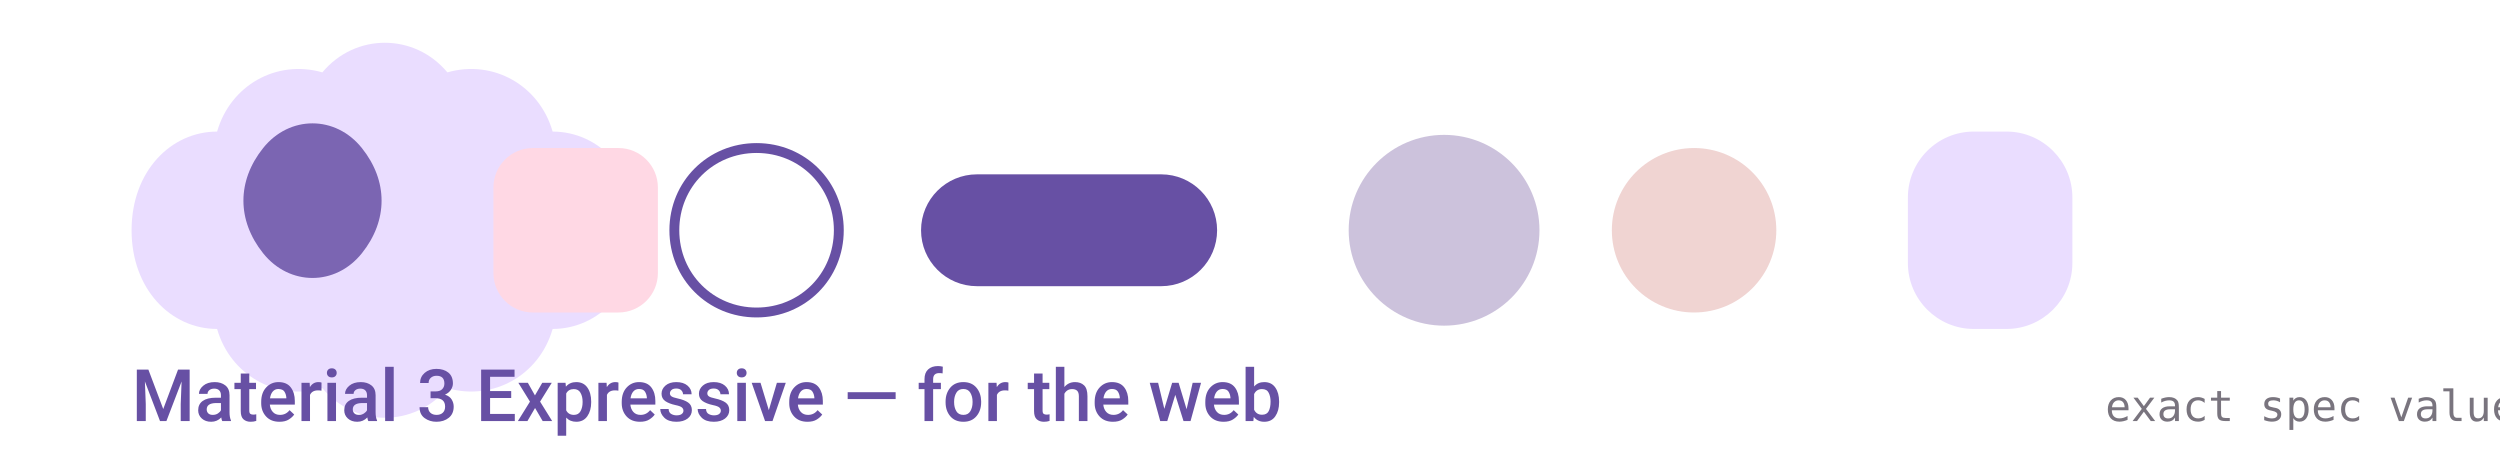
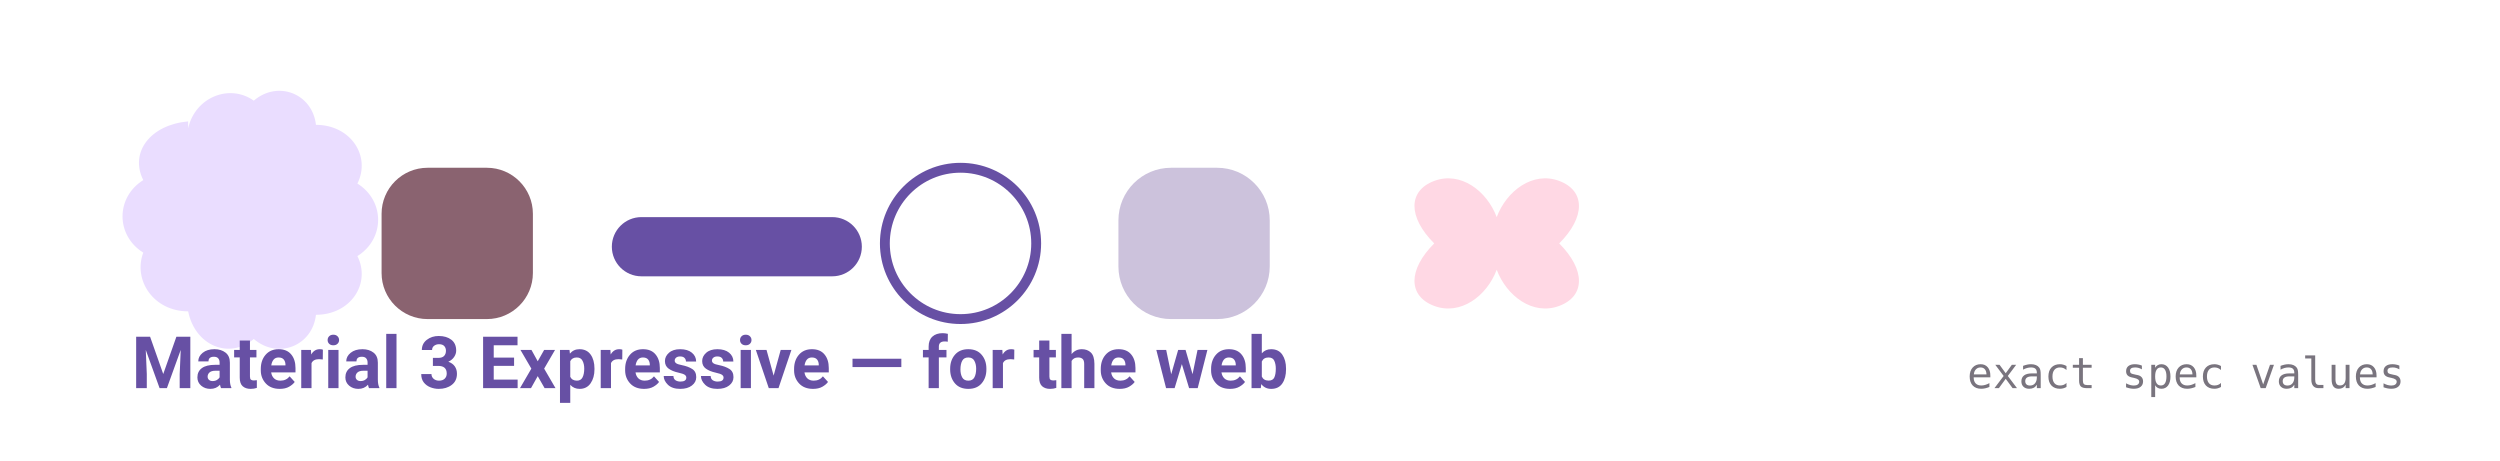
<svg xmlns="http://www.w3.org/2000/svg" width="760" height="140" viewBox="0 0 760 140" role="img" aria-label="m3-expressive-web — Material 3 Expressive for the web">
-   <path d="M40 70c0-18 12-30 26-30 4-14 18-22 32-18 10-12 28-12 38 0 14-4 28 4 32 18 14 0 26 12 26 30s-12 30-26 30c-4 14-18 22-32 18-10 12-28 12-38 0-14 4-28-4-32-18-14 0-26-12-26-30z" fill="#EADDFF" />
-   <path d="M80 45c8-10 22-10 30 0s8 22 0 32-22 10-30 0-8-22 0-32z" fill="#6750A4" opacity=".85" />
-   <rect x="150" y="45" width="50" height="50" rx="12" fill="#FFD8E4" />
-   <path d="M230 45c14 0 25 11 25 25s-11 25-25 25-25-11-25-25 11-25 25-25z" fill="none" stroke="#6750A4" stroke-width="3" />
-   <rect x="280" y="53" width="90" height="34" rx="17" fill="#6750A4" />
-   <path d="M410 70c0-16 13-29 29-29s29 13 29 29-13 29-29 29-29-13-29-29z" fill="#CCC2DC" />
-   <rect x="490" y="45" width="50" height="50" rx="25" fill="#B3261E" opacity=".2" />
-   <path d="M580 60c0-11 9-20 20-20h10c11 0 20 9 20 20v20c0 11-9 20-20 20h-10c-11 0-20-9-20-20z" fill="#EADDFF" />
-   <text x="40" y="128" font-family="Roboto, system-ui, sans-serif" font-size="22" font-weight="500" fill="#6750A4">Material 3 Expressive — for the web</text>
-   <text x="640" y="128" font-family="Roboto Mono, monospace" font-size="13" fill="#79747E">exact spec values</text>
+   <g transform="translate(40,55)">
+     <path d="M24 0c2-9 12-13 19-8 7-6 17-2 18 7 10 0 16 9 12 17 8 5 8 16 0 21 4 8-2 17-12 17-1 9-11 13-18 7-7 6-17 2-19-8-10 0-16-9-13-17-8-5-8-16 0-21-4-8 2-16 13-17z" transform="translate(-8,-16) scale(1.05)" fill="#EADDFF" />
+     <rect x="76" y="-4" width="46" height="46" rx="14" fill="#7D5260" opacity=".9" />
+     <rect x="146" y="11" width="76" height="18" rx="9" fill="#6750A4" />
+     <circle cx="252" cy="19" r="23" fill="none" stroke="#6750A4" stroke-width="3" />
+     <rect x="300" y="-4" width="46" height="46" rx="16" fill="#CCC2DC" />
+     <path d="M396 19c-8-8-8-16 0-19 8-3 16 3 19 11 3-8 11-14 19-11 8 3 8 11 0 19 8 8 8 16 0 19-8 3-16-3-19-11-3 8-11 14-19 11-8-3-8-11 0-19z" fill="#FFD8E4" />
+   </g>
+   <text x="40" y="118" font-family="'Google Sans Flex', Roboto, system-ui, sans-serif" font-size="22" font-weight="600" fill="#6750A4">Material 3 Expressive — for the web</text>
+   <text x="598" y="118" font-family="ui-monospace, monospace" font-size="13" fill="#79747E">exact spec values</text>
</svg>
